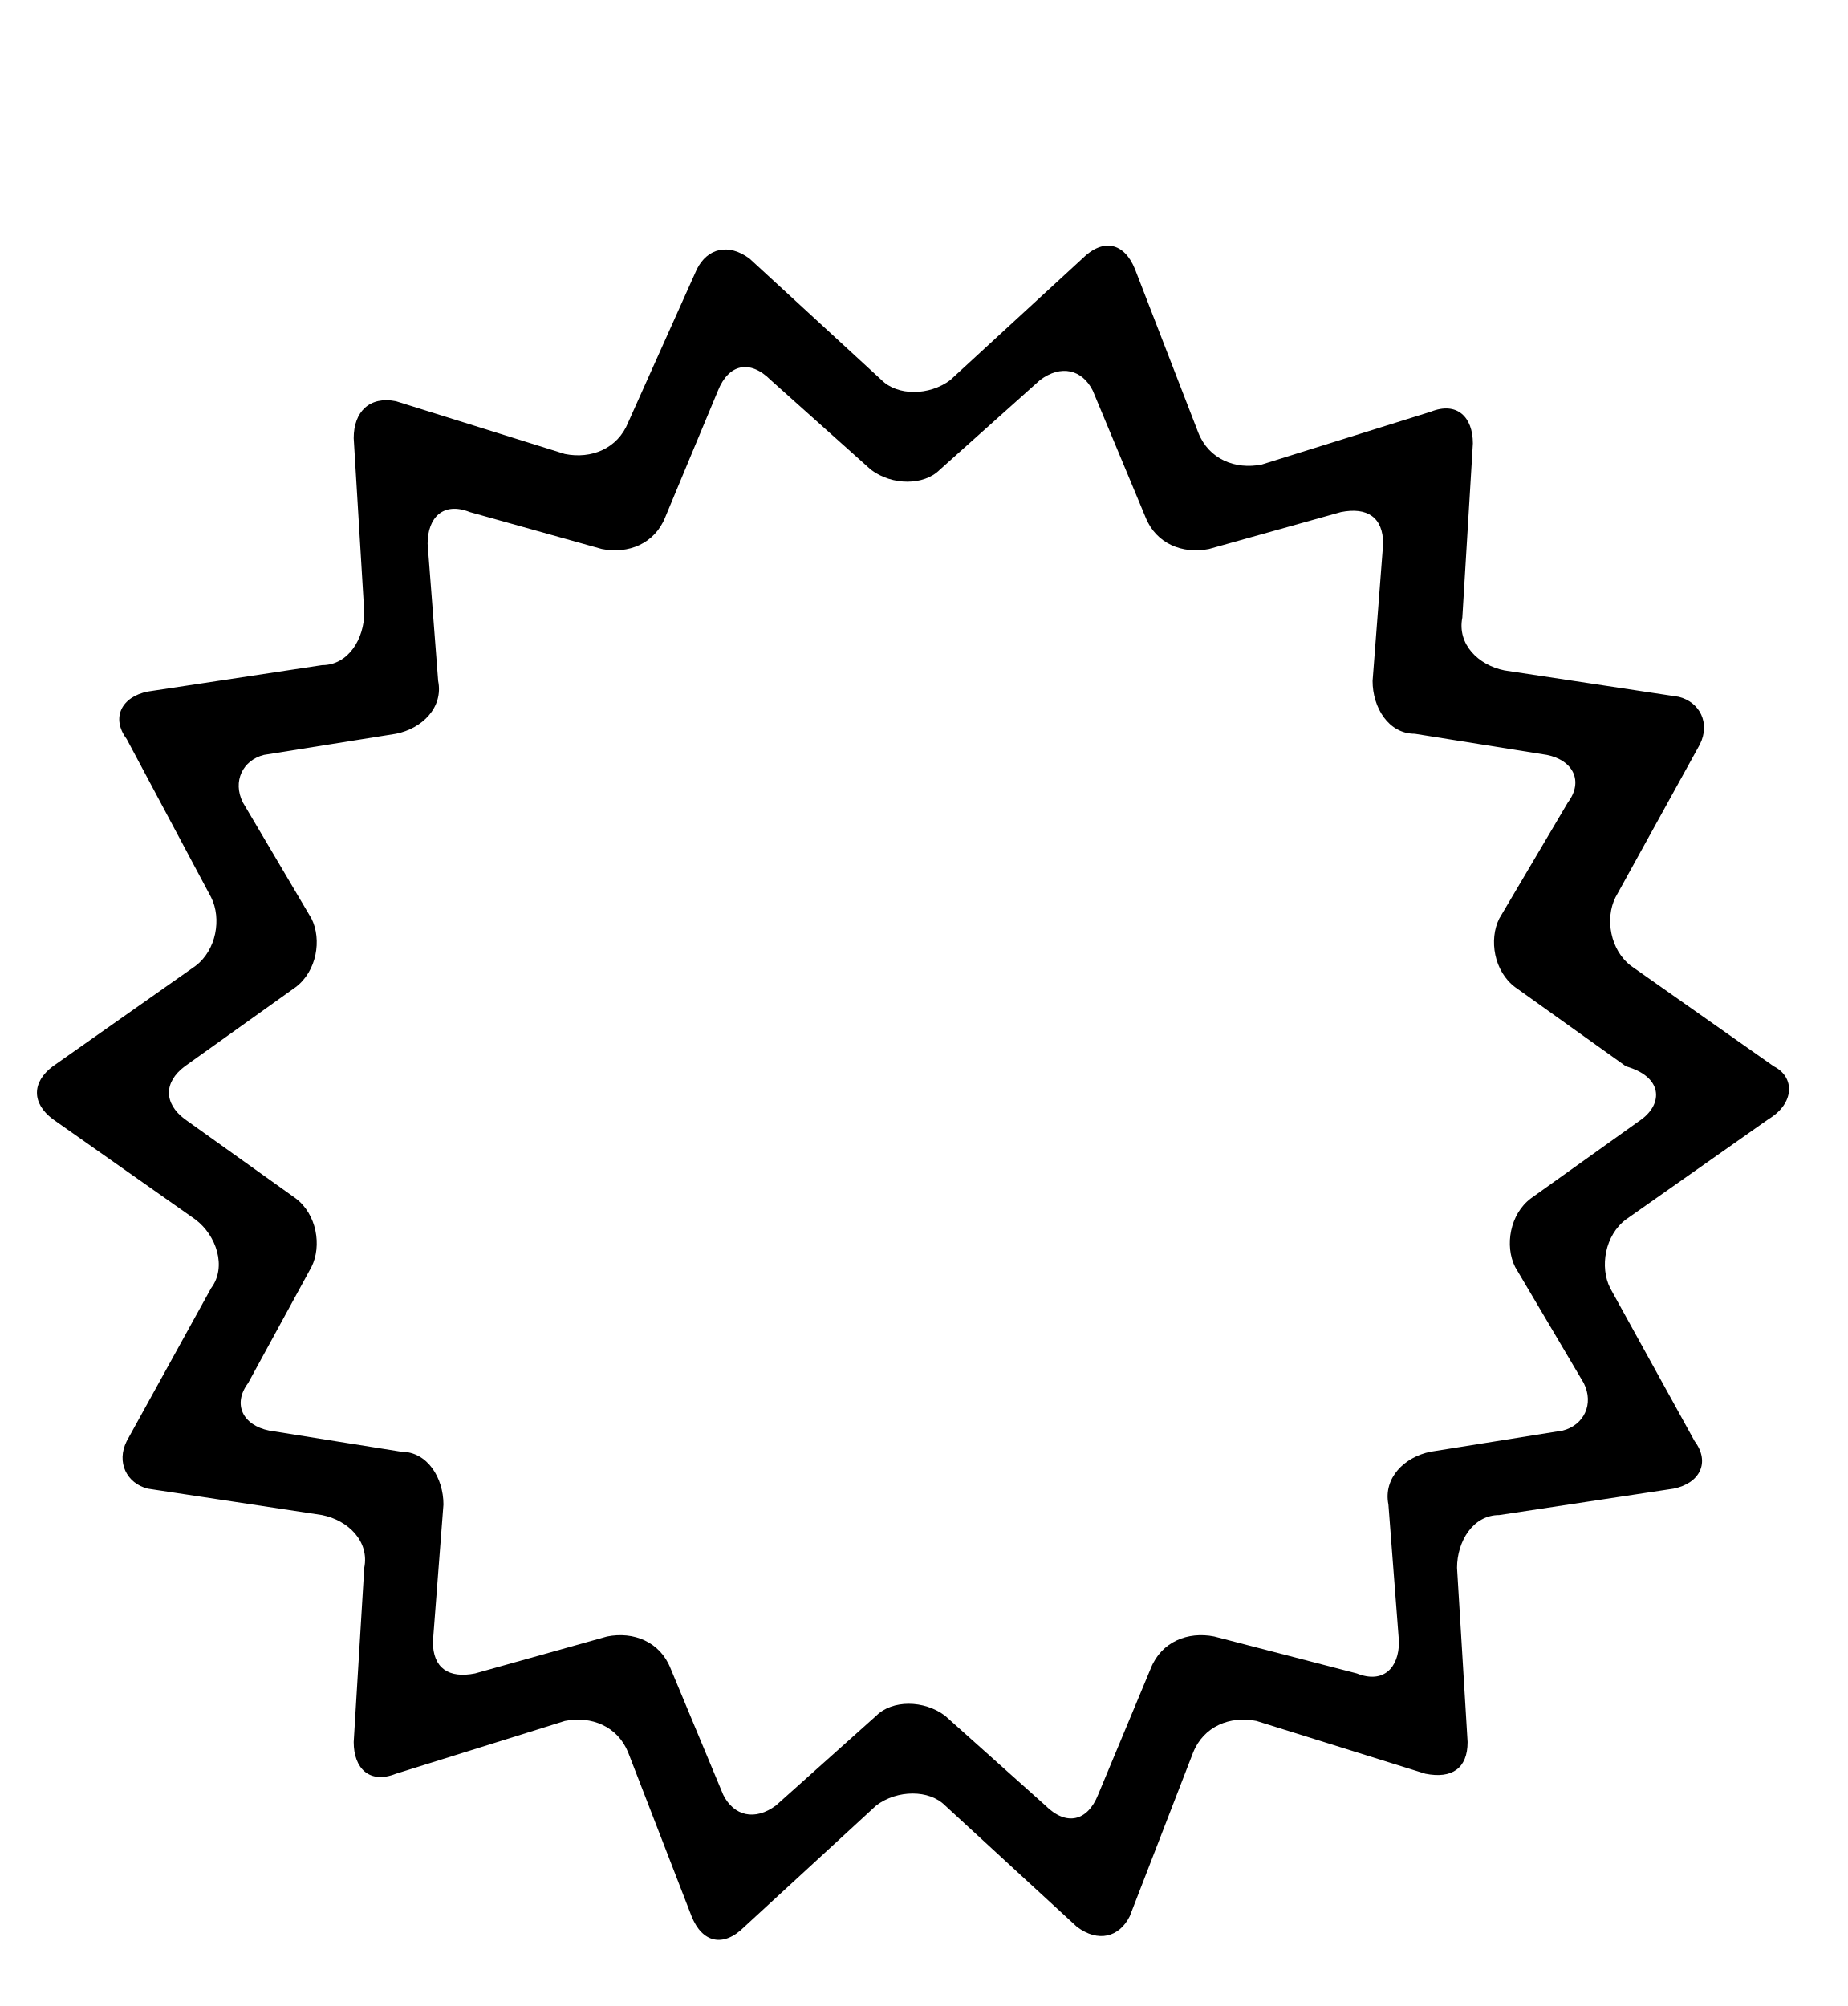
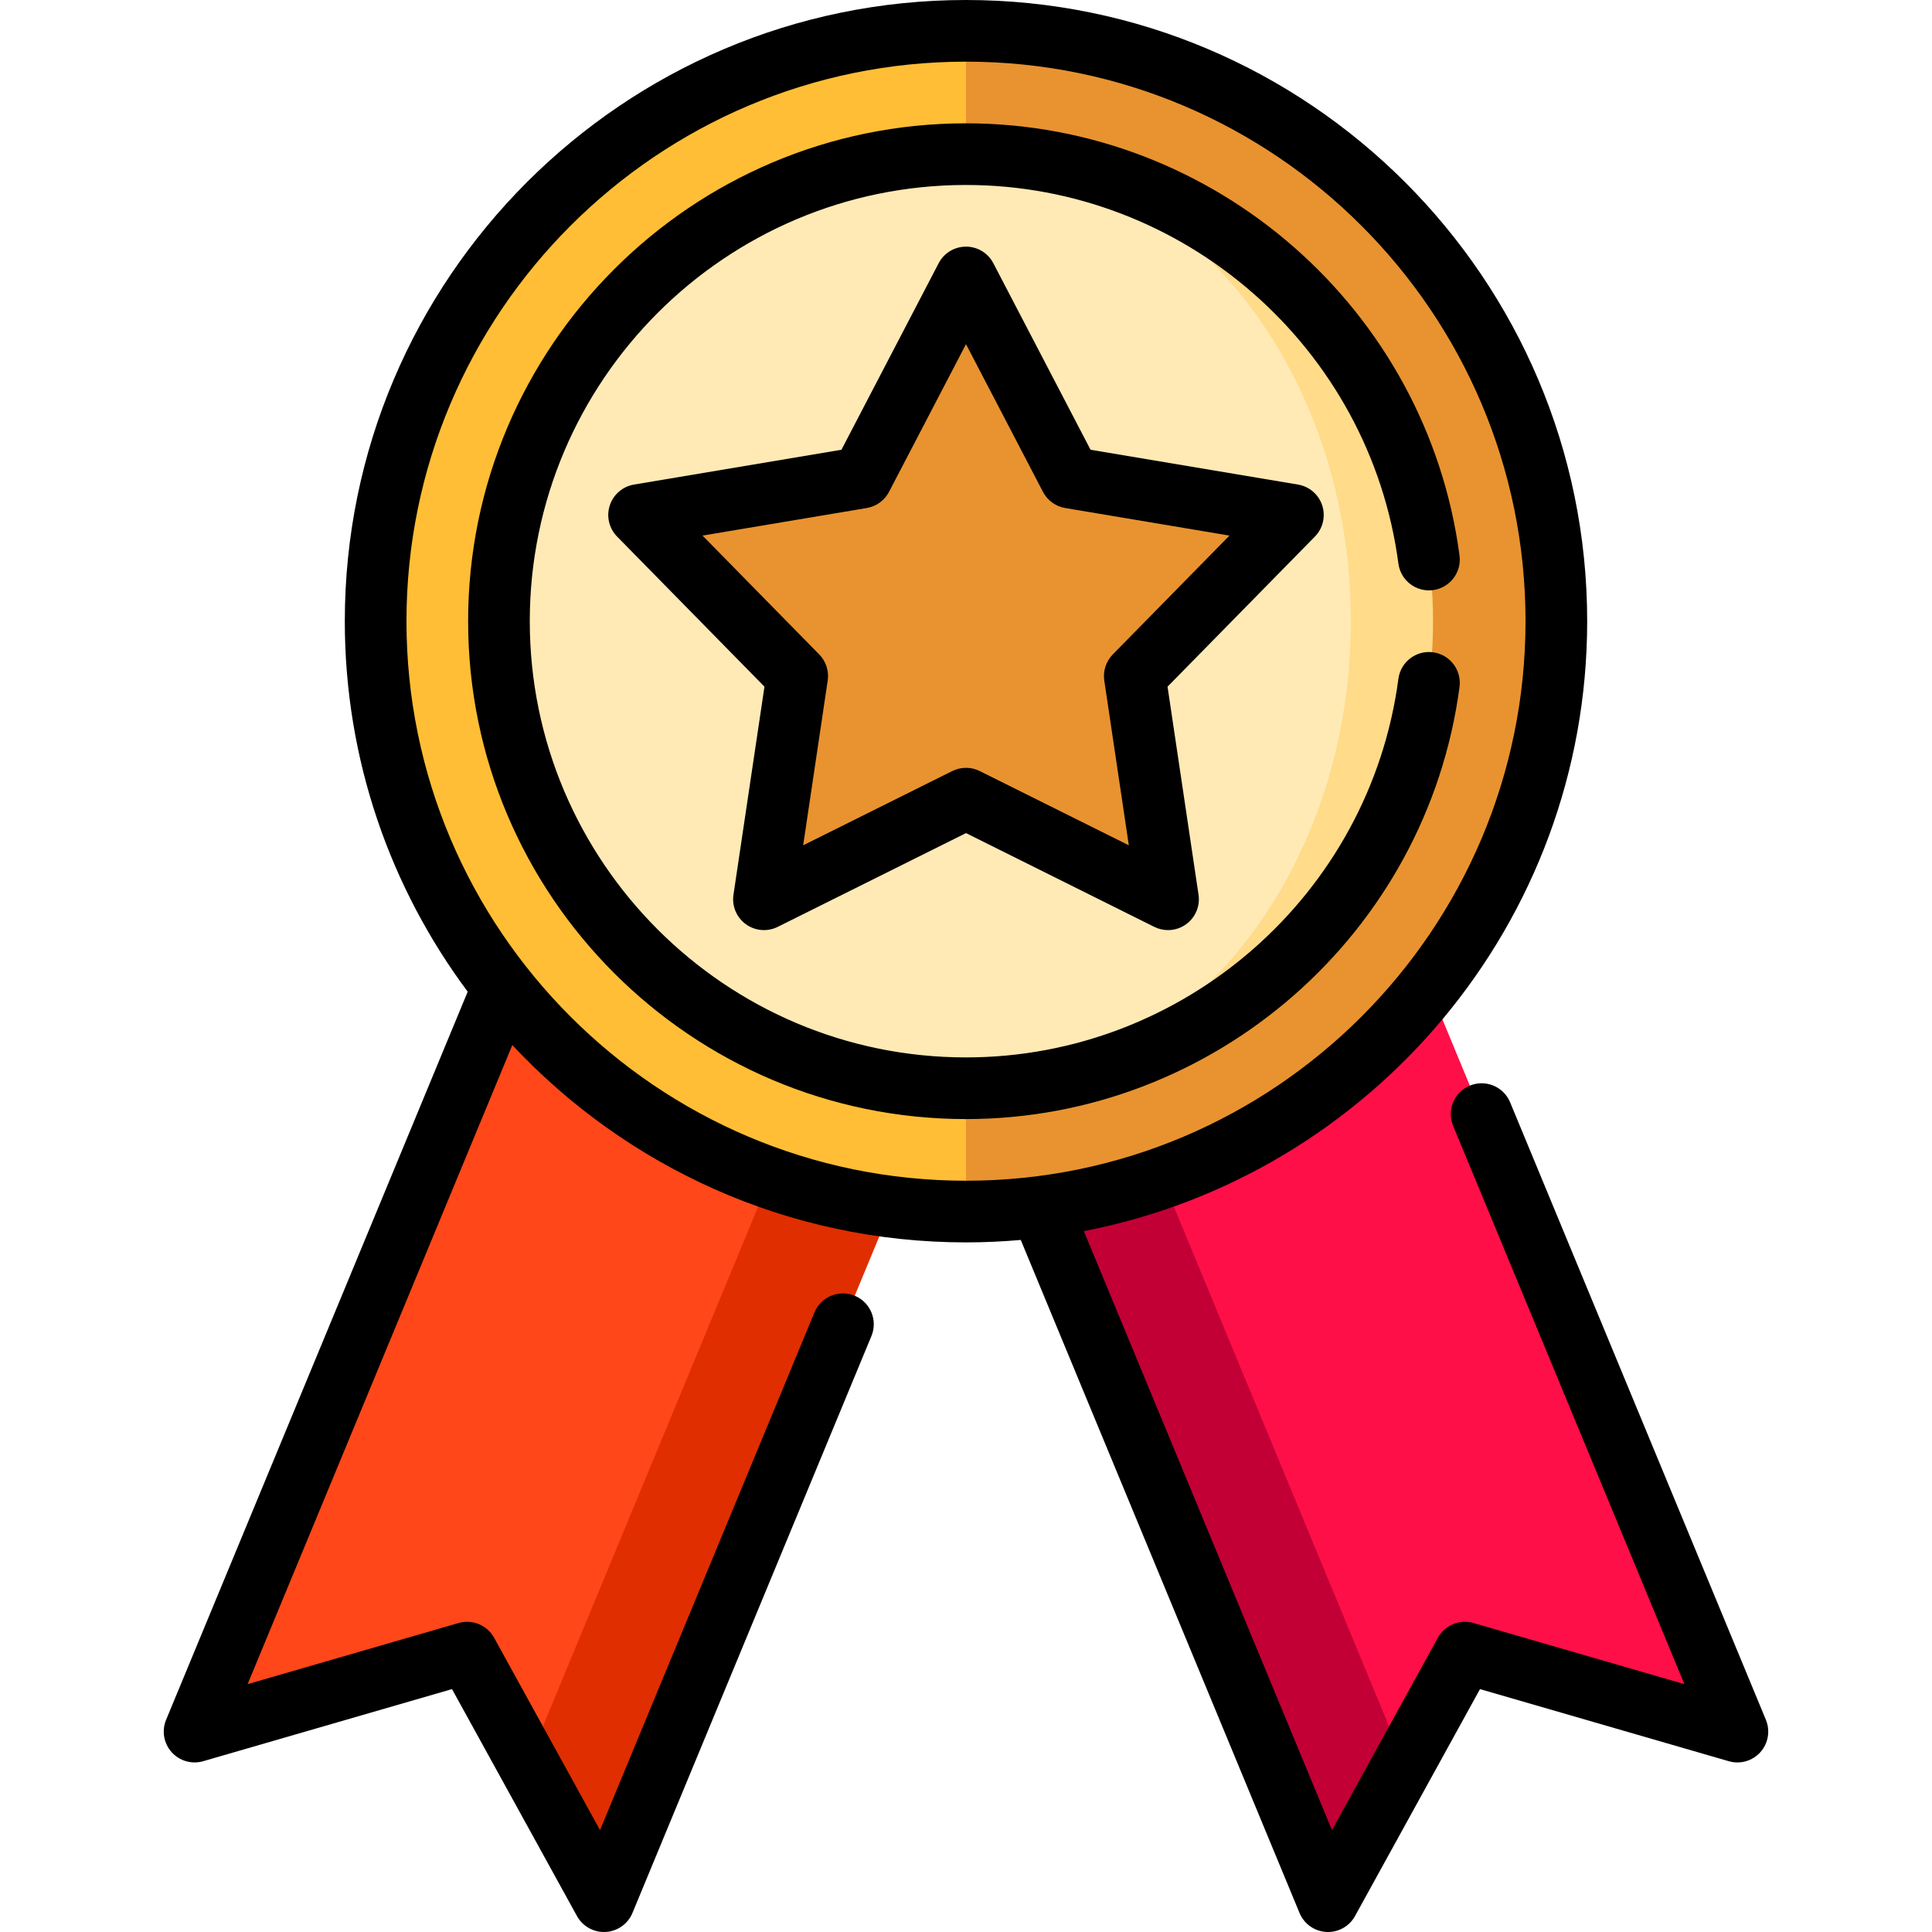
- <svg xmlns="http://www.w3.org/2000/svg" xmlns:xlink="http://www.w3.org/1999/xlink" viewBox="0 0 35 38">
-   <defs>
-     <path id="a" d="M.7 4.5h33.2v32.4H.7z" />
-   </defs>
-   <clipPath id="b">
-     <use xlink:href="#a" overflow="visible" />
-   </clipPath>
-   <g clip-path="url(#b)">
-     <defs>
-       <path id="c" d="M0 3.8h34.6v33.9H0z" />
-     </defs>
-     <clipPath id="d">
-       <use xlink:href="#c" overflow="visible" />
-     </clipPath>
-     <g clip-path="url(#d)">
-       <defs>
-         <path id="e" d="M33.6 20.2l-2.7-1.9c-.4-.3-.5-.9-.3-1.3l1.6-2.9c.2-.4 0-.8-.4-.9l-3.3-.5c-.5-.1-.9-.5-.8-1l.2-3.3c0-.5-.3-.8-.8-.6l-3.2 1c-.5.1-1-.1-1.2-.6l-1.2-3.1c-.2-.5-.6-.6-1-.2L18 7.2c-.4.3-1 .3-1.3 0l-2.5-2.3c-.4-.3-.8-.2-1 .2L11.9 8c-.2.5-.7.7-1.2.6l-3.2-1c-.5-.1-.8.2-.8.7l.2 3.3c0 .5-.3 1-.8 1l-3.3.5c-.5.1-.7.5-.4.9L4 17c.2.4.1 1-.3 1.3L1 20.2c-.4.3-.4.7 0 1l2.7 1.9c.4.3.6.9.3 1.3l-1.6 2.9c-.2.4 0 .8.4.9l3.3.5c.5.1.9.5.8 1L6.7 33c0 .5.3.8.8.6l3.2-1c.5-.1 1 .1 1.2.6l1.2 3.1c.2.5.6.6 1 .2l2.5-2.3c.4-.3 1-.3 1.3 0l2.5 2.3c.4.3.8.2 1-.2l1.2-3.1c.2-.5.7-.7 1.2-.6l3.2 1c.5.1.8-.1.8-.6l-.2-3.3c0-.5.3-1 .8-1l3.3-.5c.5-.1.7-.5.4-.9l-1.6-2.9c-.2-.4-.1-1 .3-1.3l2.7-1.9c.5-.3.5-.8.1-1m-2.5 1L29 22.7c-.4.3-.5.9-.3 1.3l1.3 2.2c.2.4 0 .8-.4.9l-2.5.4c-.5.1-.9.5-.8 1l.2 2.6c0 .5-.3.8-.8.6L23 31c-.5-.1-1 .1-1.2.6l-1 2.4c-.2.5-.6.6-1 .2l-1.9-1.7c-.4-.3-1-.3-1.3 0l-1.9 1.7c-.4.3-.8.2-1-.2l-1-2.4c-.2-.5-.7-.7-1.2-.6l-2.5.7c-.5.1-.8-.1-.8-.6l.2-2.6c0-.5-.3-1-.8-1l-2.5-.4c-.5-.1-.7-.5-.4-.9L5.9 24c.2-.4.1-1-.3-1.3l-2.1-1.5c-.4-.3-.4-.7 0-1l2.1-1.5c.4-.3.5-.9.3-1.3l-1.3-2.2c-.2-.4 0-.8.4-.9l2.5-.4c.5-.1.9-.5.8-1l-.2-2.6c0-.5.3-.8.8-.6l2.5.7c.5.1 1-.1 1.2-.6l1-2.4c.2-.5.6-.6 1-.2l1.9 1.7c.4.3 1 .3 1.3 0l1.9-1.7c.4-.3.8-.2 1 .2l1 2.4c.2.5.7.7 1.2.6l2.5-.7c.5-.1.8.1.8.6l-.2 2.6c0 .5.3 1 .8 1l2.5.4c.5.1.7.5.4.9l-1.3 2.2c-.2.4-.1 1 .3 1.3l2.1 1.5c.7.2.7.7.3 1" />
-       </defs>
-       <clipPath id="f">
-         <use xlink:href="#e" overflow="visible" />
-       </clipPath>
-       <g clip-path="url(#f)">
-         <defs>
-           <path id="g" d="M.7 4.5h33.2V37H.7z" />
-         </defs>
-         <clipPath id="h">
-           <use xlink:href="#g" overflow="visible" />
-         </clipPath>
-         <path clip-path="url(#h)" fill="#000000" d="M-2.8 1h40.1v39.3H-2.8z" />
-       </g>
-     </g>
-   </g>
+ <svg xmlns="http://www.w3.org/2000/svg" version="1.1" id="Layer_1" viewBox="0 0 512.001 512.001" xml:space="preserve">
+   <polygon style="fill:#E02E00;" points="244.54,299.869 160.06,503.83 139.874,467.173 195.804,264.471 " />
+   <polygon style="fill:#FF4719;" points="147.859,226.413 51.571,458.894 123.785,437.967 139.874,467.173 217.633,279.421 " />
+   <polygon style="fill:#C20035;" points="267.46,299.869 351.94,503.83 372.126,467.173 316.196,264.471 " />
+   <polygon style="fill:#FF0F47;" points="364.141,226.413 294.368,279.421 372.126,467.173 388.216,437.967 460.43,458.894 " />
+   <path style="fill:#E89330;" d="M256,8.17l-54.468,156.453L256,321.076c86.406,0,156.453-70.046,156.453-156.453  S342.406,8.17,256,8.17z" />
+   <path style="fill:#FFBE35;" d="M99.547,164.623c0,86.406,70.046,156.453,156.453,156.453V8.17  C169.594,8.17,99.547,78.216,99.547,164.623z" />
+   <path style="fill:#FFDB8A;" d="M256,40.851v247.547c68.249,0,123.773-55.525,123.773-123.773S324.249,40.851,256,40.851z" />
+   <path style="fill:#FFEAB5;" d="M256,40.851c-68.248,0-123.773,55.525-123.773,123.773S187.752,288.398,256,288.398  c56.233,0,101.986-55.525,101.986-123.773S312.233,40.851,256,40.851z" />
+   <polygon style="fill:#E89330;" points="256,73.532 283.644,126.574 342.633,136.474 300.73,179.156 309.543,238.316 256,211.653   202.458,238.316 211.271,179.156 169.368,136.474 228.357,126.574 " />
+   <path d="M467.98,455.765l-67.783-163.642c-1.727-4.168-6.506-6.149-10.675-4.422c-4.169,1.727-6.149,6.507-4.422,10.675  l61.278,147.936l-55.894-16.196c-3.669-1.064-7.587,0.559-9.43,3.906l-28.072,50.974l-65.751-158.737  c75.888-14.634,133.389-81.542,133.389-161.637C420.623,73.85,346.774,0,256,0S91.377,73.85,91.377,164.623  c0,36.767,12.118,70.755,32.568,98.186L44.02,455.765c-1.202,2.902-0.634,6.236,1.461,8.575c2.094,2.34,5.346,3.272,8.362,2.399  l65.942-19.108l33.117,60.14c1.442,2.618,4.191,4.229,7.155,4.229c0.15,0,0.302-0.004,0.453-0.012  c3.136-0.174,5.895-2.13,7.097-5.032l63.331-152.894c1.727-4.169-0.253-8.948-4.422-10.675c-4.169-1.727-8.948,0.253-10.675,4.422  l-56.827,137.19l-28.07-50.974c-1.843-3.348-5.764-4.971-9.431-3.906l-55.893,16.196l70.152-169.362  c30.064,32.158,72.835,52.295,120.226,52.295c4.891,0,9.731-0.228,14.516-0.647l73.878,178.358c1.202,2.902,3.961,4.857,7.096,5.031  c0.153,0.009,0.303,0.013,0.454,0.013c2.964,0,5.713-1.611,7.154-4.229l33.118-60.14l65.942,19.109  c3.019,0.875,6.267-0.059,8.362-2.399C468.615,462,469.182,458.667,467.98,455.765z M107.718,164.623  C107.718,82.86,174.237,16.34,256,16.34s148.282,66.52,148.282,148.283S337.762,312.906,256,312.906  C174.237,312.905,107.718,246.386,107.718,164.623z" />
+   <path d="M350.403,133.949c-0.94-2.897-3.415-5.029-6.419-5.533l-54.977-9.226l-25.762-49.434c-1.407-2.701-4.199-4.394-7.245-4.394  c-3.045,0-5.838,1.694-7.245,4.394l-25.763,49.434l-54.976,9.226c-3.003,0.503-5.477,2.636-6.419,5.533  c-0.941,2.897-0.194,6.075,1.94,8.249l39.054,39.778l-8.214,55.137c-0.449,3.012,0.815,6.023,3.279,7.814  c2.462,1.789,5.718,2.06,8.445,0.704L256,220.78L305.9,245.63c1.154,0.574,2.4,0.857,3.642,0.857c1.696,0,3.381-0.527,4.803-1.56  c2.464-1.79,3.728-4.802,3.279-7.814l-8.213-55.137l39.054-39.779C350.597,140.024,351.345,136.846,350.403,133.949z   M294.899,173.432c-1.795,1.829-2.629,4.393-2.251,6.927l6.503,43.655l-39.509-19.675c-2.293-1.143-4.991-1.143-7.285,0  l-39.509,19.675l6.503-43.655c0.378-2.535-0.455-5.099-2.251-6.927l-30.922-31.496l43.528-7.305  c2.527-0.424,4.709-2.009,5.893-4.281L256,91.21l20.398,39.141c1.185,2.272,3.366,3.857,5.893,4.281l43.529,7.305L294.899,173.432z" />
+   <path d="M379.765,172.864c-4.474-0.598-8.581,2.552-9.172,7.026C363.014,237.09,313.75,280.225,256,280.225  c-63.743,0-115.602-51.858-115.602-115.602c0-63.743,51.859-115.602,115.602-115.602c57.75,0,107.013,43.134,114.592,100.335  c0.592,4.474,4.706,7.627,9.172,7.026c4.472-0.593,7.619-4.7,7.025-9.172C378.141,81.918,321.913,32.681,256,32.681  c-72.753,0-131.942,59.189-131.942,131.942S183.246,296.566,256,296.566c65.913,0,122.14-49.237,130.791-114.529  C387.384,177.564,384.238,173.457,379.765,172.864z" />
</svg>
